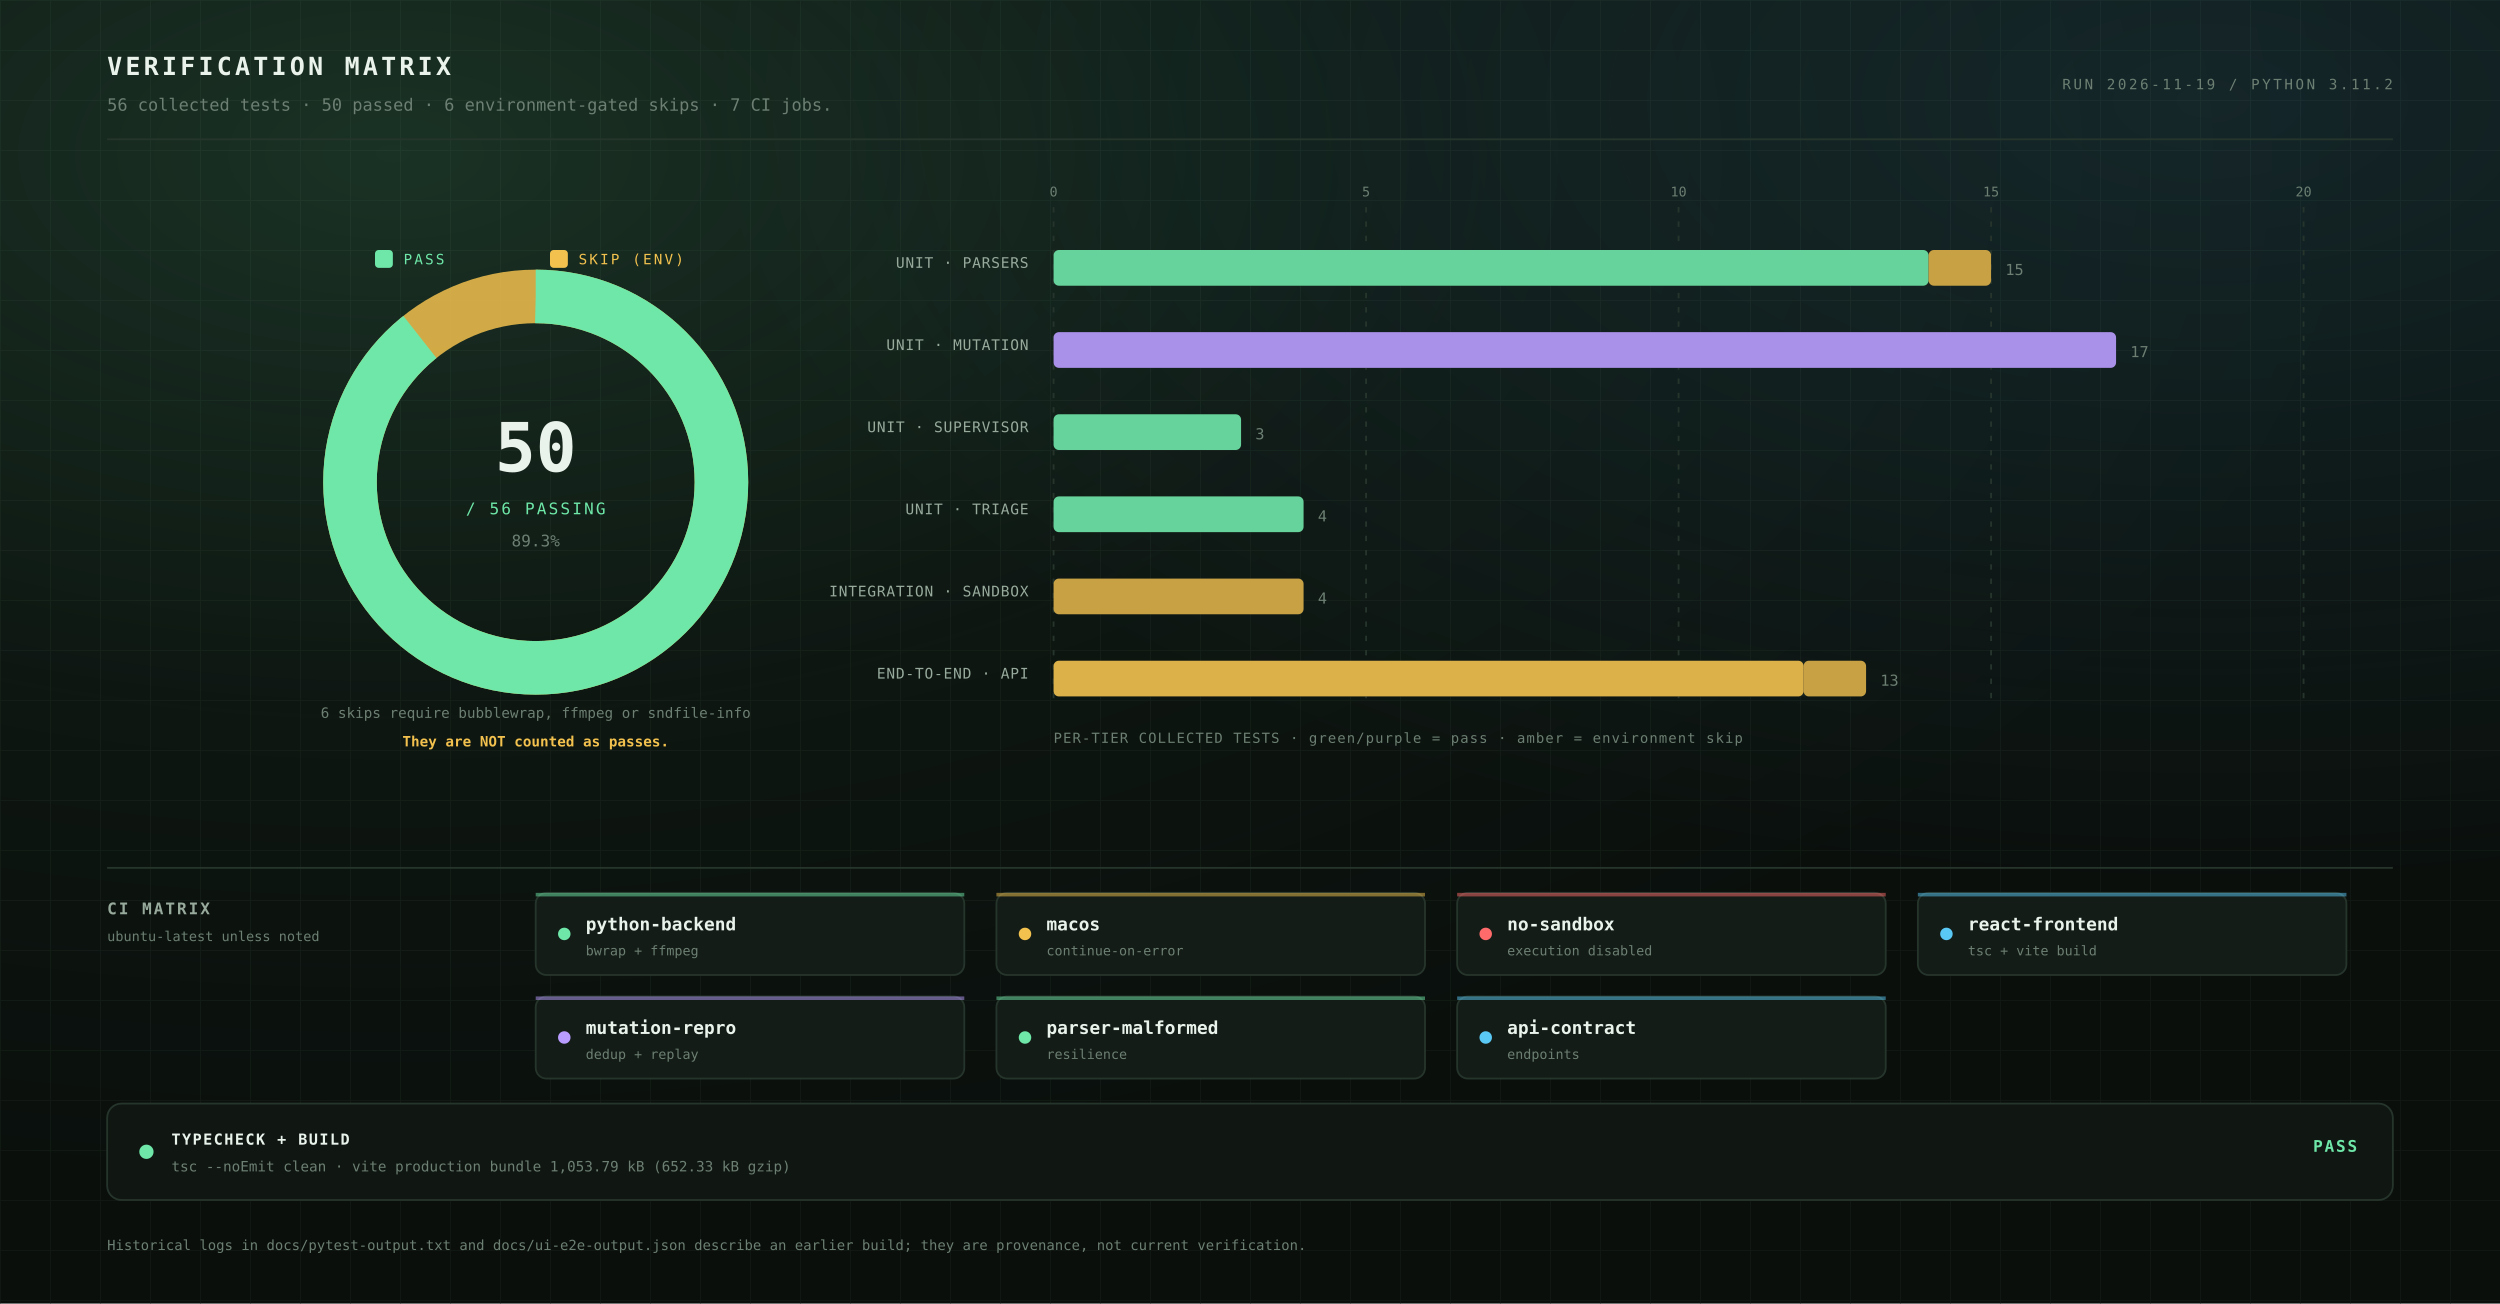
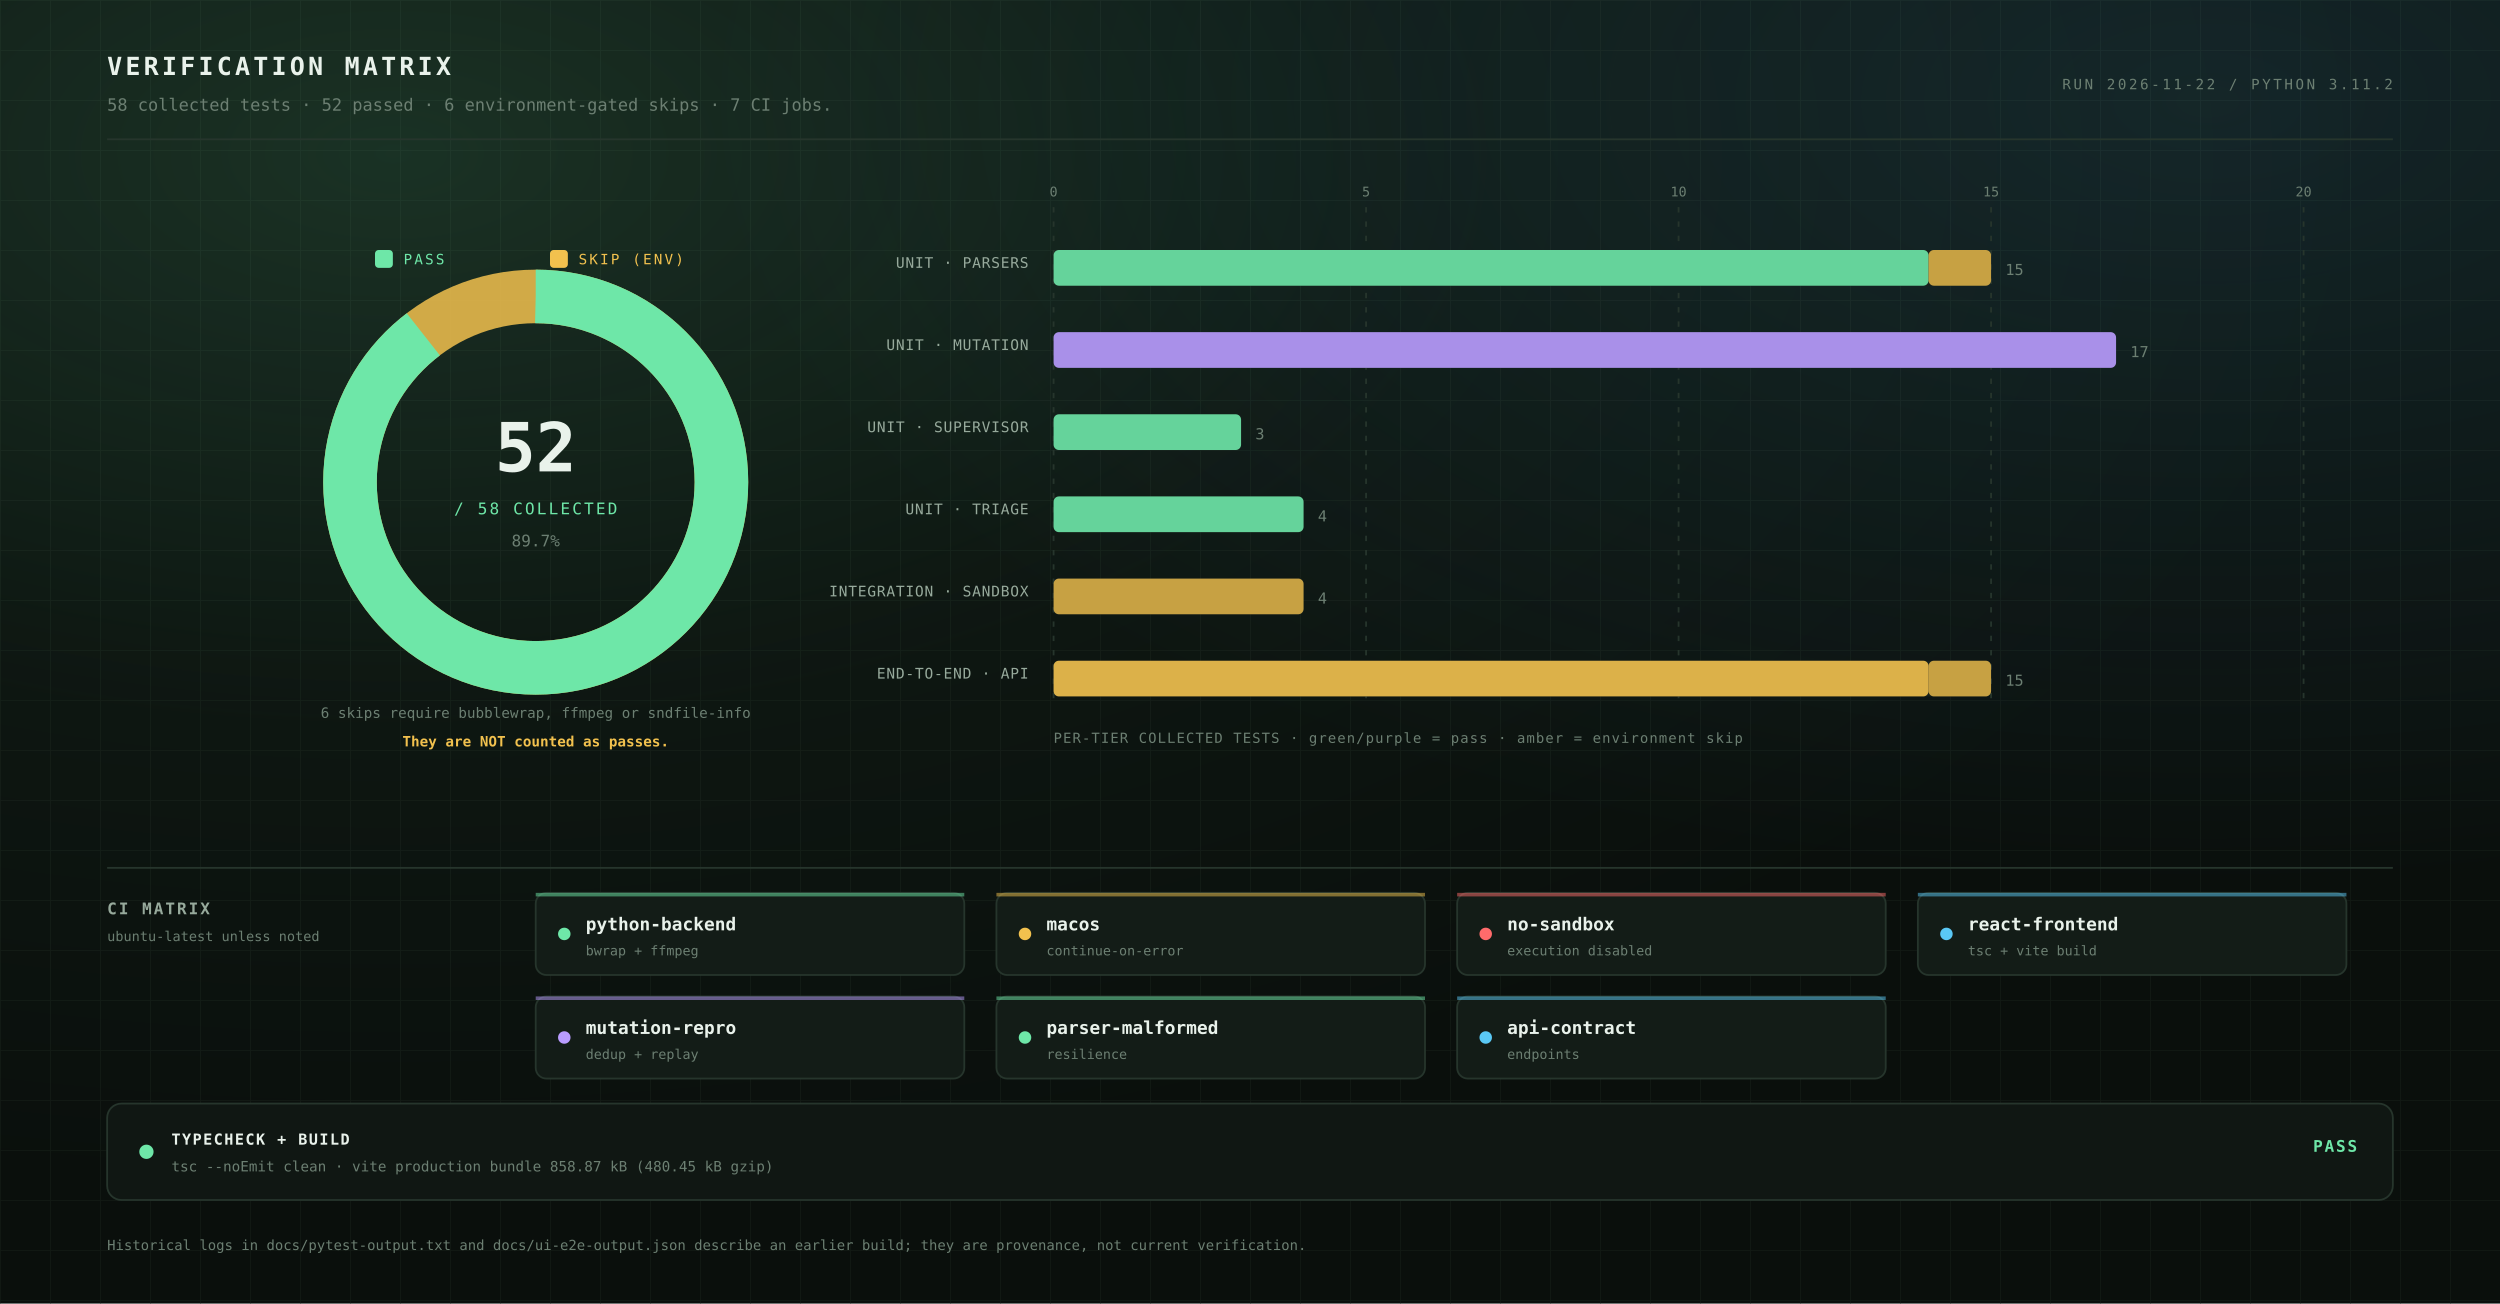
<svg xmlns="http://www.w3.org/2000/svg" width="1400" height="730" viewBox="0 0 1400 730" role="img" aria-label="HEXROT.EXE verification matrix">
  <defs>
    <pattern id="grid" width="28" height="28" patternUnits="userSpaceOnUse">
      <path d="M28 0H0V28" fill="none" stroke="#17211B" stroke-width="1" />
    </pattern>
    <radialGradient id="glow" cx="16%" cy="12%" r="80%">
      <stop offset="0%" stop-color="#6EE7A8" stop-opacity=".16" />
      <stop offset="55%" stop-color="#6EE7A8" stop-opacity=".03" />
      <stop offset="100%" stop-color="#6EE7A8" stop-opacity="0" />
    </radialGradient>
    <radialGradient id="glow2" cx="88%" cy="8%" r="60%">
      <stop offset="0%" stop-color="#5AC8F5" stop-opacity=".12" />
      <stop offset="100%" stop-color="#5AC8F5" stop-opacity="0" />
    </radialGradient>
    <marker id="arrow" viewBox="0 0 10 10" refX="9" refY="5" markerWidth="7" markerHeight="7" orient="auto-start-reverse">
      <path d="M0 0L10 5L0 10z" fill="#5A6E60" />
    </marker>
    <filter id="soft" x="-20%" y="-20%" width="140%" height="140%">
      <feDropShadow dx="0" dy="10" stdDeviation="14" flood-color="#000" flood-opacity=".45" />
    </filter>
  </defs>
  <rect width="1400" height="730" fill="#0A0F0C" />
  <rect width="1400" height="730" fill="url(#grid)" opacity=".55" />
  <rect width="1400" height="730" fill="url(#glow)" />
  <rect width="1400" height="730" fill="url(#glow2)" />
  <text x="60" y="42" font-family="'IBM Plex Mono','DejaVu Sans Mono','SFMono-Regular',Menlo,monospace" font-size="14" font-weight="700" fill="#E9F2EB" text-anchor="start" letter-spacing="1.8" opacity="1.0">VERIFICATION MATRIX</text>
-   <text x="60" y="62" font-family="'IBM Plex Mono','DejaVu Sans Mono','SFMono-Regular',Menlo,monospace" font-size="9.5" font-weight="400" fill="#6C7F72" text-anchor="start" letter-spacing="0" opacity="1.0">56 collected tests · 50 passed · 6 environment-gated skips · 7 CI jobs.</text>
-   <text x="1340" y="50" font-family="'IBM Plex Mono','DejaVu Sans Mono','SFMono-Regular',Menlo,monospace" font-size="8" font-weight="400" fill="#6C7F72" text-anchor="end" letter-spacing="1.4" opacity="1.0">RUN 2026-11-19 / PYTHON 3.11.2</text>
+   <text x="60" y="62" font-family="'IBM Plex Mono','DejaVu Sans Mono','SFMono-Regular',Menlo,monospace" font-size="9.5" font-weight="400" fill="#6C7F72" text-anchor="start" letter-spacing="0" opacity="1.0">58 collected tests · 52 passed · 6 environment-gated skips · 7 CI jobs.</text>
+   <text x="1340" y="50" font-family="'IBM Plex Mono','DejaVu Sans Mono','SFMono-Regular',Menlo,monospace" font-size="8" font-weight="400" fill="#6C7F72" text-anchor="end" letter-spacing="1.4" opacity="1.0">RUN 2026-11-22 / PYTHON 3.11.2</text>
  <line x1="60" y1="78" x2="1340" y2="78" stroke="#26352C" stroke-width="1" opacity="1" />
  <circle cx="300" cy="270" r="104" fill="none" stroke="#F2C14E" stroke-width="30" opacity=".85" />
-   <circle cx="300" cy="270" r="104" fill="none" stroke="#6EE7A8" stroke-width="30" stroke-dasharray="583.44 653.45" stroke-linecap="butt" transform="rotate(-90 300 270)" />
-   <text x="300" y="264" font-family="'IBM Plex Mono','DejaVu Sans Mono','SFMono-Regular',Menlo,monospace" font-size="38" font-weight="700" fill="#E9F2EB" text-anchor="middle" letter-spacing="0" opacity="1.0">50</text>
-   <text x="300" y="288" font-family="'IBM Plex Mono','DejaVu Sans Mono','SFMono-Regular',Menlo,monospace" font-size="9" font-weight="400" fill="#6EE7A8" text-anchor="middle" letter-spacing="1.2" opacity="1.0">/ 56 PASSING</text>
-   <text x="300" y="306" font-family="'IBM Plex Mono','DejaVu Sans Mono','SFMono-Regular',Menlo,monospace" font-size="9" font-weight="400" fill="#6C7F72" text-anchor="middle" letter-spacing="0" opacity="1.0">89.3%</text>
+   <circle cx="300" cy="270" r="104" fill="none" stroke="#6EE7A8" stroke-width="30" stroke-dasharray="585.85 653.45" stroke-linecap="butt" transform="rotate(-90 300 270)" />
+   <text x="300" y="264" font-family="'IBM Plex Mono','DejaVu Sans Mono','SFMono-Regular',Menlo,monospace" font-size="38" font-weight="700" fill="#E9F2EB" text-anchor="middle" letter-spacing="0" opacity="1.0">52</text>
+   <text x="300" y="288" font-family="'IBM Plex Mono','DejaVu Sans Mono','SFMono-Regular',Menlo,monospace" font-size="9" font-weight="400" fill="#6EE7A8" text-anchor="middle" letter-spacing="1.2" opacity="1.0">/ 58 COLLECTED</text>
+   <text x="300" y="306" font-family="'IBM Plex Mono','DejaVu Sans Mono','SFMono-Regular',Menlo,monospace" font-size="9" font-weight="400" fill="#6C7F72" text-anchor="middle" letter-spacing="0" opacity="1.0">89.7%</text>
  <rect x="210" y="140" width="10" height="10" rx="2" fill="#6EE7A8" />
  <text x="226" y="148" font-family="'IBM Plex Mono','DejaVu Sans Mono','SFMono-Regular',Menlo,monospace" font-size="8" font-weight="400" fill="#6EE7A8" text-anchor="start" letter-spacing="1.2" opacity="1.0">PASS</text>
  <rect x="308" y="140" width="10" height="10" rx="2" fill="#F2C14E" />
  <text x="324" y="148" font-family="'IBM Plex Mono','DejaVu Sans Mono','SFMono-Regular',Menlo,monospace" font-size="8" font-weight="400" fill="#F2C14E" text-anchor="start" letter-spacing="1.2" opacity="1.0">SKIP (ENV)</text>
  <text x="300" y="402" font-family="'IBM Plex Mono','DejaVu Sans Mono','SFMono-Regular',Menlo,monospace" font-size="8" font-weight="400" fill="#6C7F72" text-anchor="middle" letter-spacing="0" opacity="1.0">6 skips require bubblewrap, ffmpeg or sndfile-info</text>
  <text x="300" y="418" font-family="'IBM Plex Mono','DejaVu Sans Mono','SFMono-Regular',Menlo,monospace" font-size="8" font-weight="600" fill="#F2C14E" text-anchor="middle" letter-spacing="0" opacity="1.0">They are NOT counted as passes.</text>
  <line x1="590.0" y1="116" x2="590.0" y2="392" stroke="#26352C" stroke-width="1" opacity="1" stroke-dasharray="3 5" />
  <text x="590.0" y="110" font-family="'IBM Plex Mono','DejaVu Sans Mono','SFMono-Regular',Menlo,monospace" font-size="7.5" font-weight="400" fill="#6C7F72" text-anchor="middle" letter-spacing="0" opacity="1.0">0</text>
  <line x1="765.0" y1="116" x2="765.0" y2="392" stroke="#26352C" stroke-width="1" opacity="1" stroke-dasharray="3 5" />
  <text x="765.0" y="110" font-family="'IBM Plex Mono','DejaVu Sans Mono','SFMono-Regular',Menlo,monospace" font-size="7.5" font-weight="400" fill="#6C7F72" text-anchor="middle" letter-spacing="0" opacity="1.0">5</text>
  <line x1="940.0" y1="116" x2="940.0" y2="392" stroke="#26352C" stroke-width="1" opacity="1" stroke-dasharray="3 5" />
  <text x="940.0" y="110" font-family="'IBM Plex Mono','DejaVu Sans Mono','SFMono-Regular',Menlo,monospace" font-size="7.5" font-weight="400" fill="#6C7F72" text-anchor="middle" letter-spacing="0" opacity="1.0">10</text>
  <line x1="1115.0" y1="116" x2="1115.0" y2="392" stroke="#26352C" stroke-width="1" opacity="1" stroke-dasharray="3 5" />
  <text x="1115.0" y="110" font-family="'IBM Plex Mono','DejaVu Sans Mono','SFMono-Regular',Menlo,monospace" font-size="7.5" font-weight="400" fill="#6C7F72" text-anchor="middle" letter-spacing="0" opacity="1.0">15</text>
  <line x1="1290.0" y1="116" x2="1290.0" y2="392" stroke="#26352C" stroke-width="1" opacity="1" stroke-dasharray="3 5" />
  <text x="1290.0" y="110" font-family="'IBM Plex Mono','DejaVu Sans Mono','SFMono-Regular',Menlo,monospace" font-size="7.5" font-weight="400" fill="#6C7F72" text-anchor="middle" letter-spacing="0" opacity="1.0">20</text>
  <text x="576" y="150" font-family="'IBM Plex Mono','DejaVu Sans Mono','SFMono-Regular',Menlo,monospace" font-size="8.2" font-weight="400" fill="#97AA9C" text-anchor="end" letter-spacing="0.4" opacity="1.0">UNIT · PARSERS</text>
  <rect x="590" y="140" width="525.0" height="20" rx="3" fill="#18211B" stroke="#26352C" stroke-width="0" opacity="1.0" />
  <rect x="590" y="140" width="490.0" height="20" rx="3" fill="#6EE7A8" opacity=".9" />
  <rect x="1080.0" y="140" width="35.0" height="20" rx="3" fill="#F2C14E" opacity=".8" />
  <text x="1123.0" y="154" font-family="'IBM Plex Mono','DejaVu Sans Mono','SFMono-Regular',Menlo,monospace" font-size="8.5" font-weight="400" fill="#6C7F72" text-anchor="start" letter-spacing="0" opacity="1.0">15</text>
  <text x="576" y="196" font-family="'IBM Plex Mono','DejaVu Sans Mono','SFMono-Regular',Menlo,monospace" font-size="8.2" font-weight="400" fill="#97AA9C" text-anchor="end" letter-spacing="0.4" opacity="1.0">UNIT · MUTATION</text>
  <rect x="590" y="186" width="595.0" height="20" rx="3" fill="#18211B" stroke="#26352C" stroke-width="0" opacity="1.0" />
  <rect x="590" y="186" width="595.0" height="20" rx="3" fill="#B99CFF" opacity=".9" />
  <text x="1193.0" y="200" font-family="'IBM Plex Mono','DejaVu Sans Mono','SFMono-Regular',Menlo,monospace" font-size="8.5" font-weight="400" fill="#6C7F72" text-anchor="start" letter-spacing="0" opacity="1.0">17</text>
  <text x="576" y="242" font-family="'IBM Plex Mono','DejaVu Sans Mono','SFMono-Regular',Menlo,monospace" font-size="8.2" font-weight="400" fill="#97AA9C" text-anchor="end" letter-spacing="0.4" opacity="1.0">UNIT · SUPERVISOR</text>
  <rect x="590" y="232" width="105.0" height="20" rx="3" fill="#18211B" stroke="#26352C" stroke-width="0" opacity="1.0" />
  <rect x="590" y="232" width="105.0" height="20" rx="3" fill="#6EE7A8" opacity=".9" />
  <text x="703.0" y="246" font-family="'IBM Plex Mono','DejaVu Sans Mono','SFMono-Regular',Menlo,monospace" font-size="8.5" font-weight="400" fill="#6C7F72" text-anchor="start" letter-spacing="0" opacity="1.0">3</text>
  <text x="576" y="288" font-family="'IBM Plex Mono','DejaVu Sans Mono','SFMono-Regular',Menlo,monospace" font-size="8.2" font-weight="400" fill="#97AA9C" text-anchor="end" letter-spacing="0.4" opacity="1.0">UNIT · TRIAGE</text>
  <rect x="590" y="278" width="140.0" height="20" rx="3" fill="#18211B" stroke="#26352C" stroke-width="0" opacity="1.0" />
  <rect x="590" y="278" width="140.0" height="20" rx="3" fill="#6EE7A8" opacity=".9" />
  <text x="738.0" y="292" font-family="'IBM Plex Mono','DejaVu Sans Mono','SFMono-Regular',Menlo,monospace" font-size="8.5" font-weight="400" fill="#6C7F72" text-anchor="start" letter-spacing="0" opacity="1.0">4</text>
  <text x="576" y="334" font-family="'IBM Plex Mono','DejaVu Sans Mono','SFMono-Regular',Menlo,monospace" font-size="8.2" font-weight="400" fill="#97AA9C" text-anchor="end" letter-spacing="0.4" opacity="1.0">INTEGRATION · SANDBOX</text>
  <rect x="590" y="324" width="140.0" height="20" rx="3" fill="#18211B" stroke="#26352C" stroke-width="0" opacity="1.0" />
  <rect x="590.0" y="324" width="140.0" height="20" rx="3" fill="#F2C14E" opacity=".8" />
  <text x="738.0" y="338" font-family="'IBM Plex Mono','DejaVu Sans Mono','SFMono-Regular',Menlo,monospace" font-size="8.5" font-weight="400" fill="#6C7F72" text-anchor="start" letter-spacing="0" opacity="1.0">4</text>
  <text x="576" y="380" font-family="'IBM Plex Mono','DejaVu Sans Mono','SFMono-Regular',Menlo,monospace" font-size="8.2" font-weight="400" fill="#97AA9C" text-anchor="end" letter-spacing="0.4" opacity="1.0">END-TO-END · API</text>
-   <rect x="590" y="370" width="455.0" height="20" rx="3" fill="#18211B" stroke="#26352C" stroke-width="0" opacity="1.0" />
-   <rect x="590" y="370" width="420.0" height="20" rx="3" fill="#F2C14E" opacity=".9" />
-   <rect x="1010.0" y="370" width="35.0" height="20" rx="3" fill="#F2C14E" opacity=".8" />
-   <text x="1053.0" y="384" font-family="'IBM Plex Mono','DejaVu Sans Mono','SFMono-Regular',Menlo,monospace" font-size="8.5" font-weight="400" fill="#6C7F72" text-anchor="start" letter-spacing="0" opacity="1.0">13</text>
+   <rect x="590" y="370" width="525.0" height="20" rx="3" fill="#18211B" stroke="#26352C" stroke-width="0" opacity="1.0" />
+   <rect x="590" y="370" width="490.0" height="20" rx="3" fill="#F2C14E" opacity=".9" />
+   <rect x="1080.0" y="370" width="35.0" height="20" rx="3" fill="#F2C14E" opacity=".8" />
+   <text x="1123.0" y="384" font-family="'IBM Plex Mono','DejaVu Sans Mono','SFMono-Regular',Menlo,monospace" font-size="8.5" font-weight="400" fill="#6C7F72" text-anchor="start" letter-spacing="0" opacity="1.0">15</text>
  <text x="590" y="416" font-family="'IBM Plex Mono','DejaVu Sans Mono','SFMono-Regular',Menlo,monospace" font-size="7.8" font-weight="400" fill="#6C7F72" text-anchor="start" letter-spacing="0.6" opacity="1.0">PER-TIER COLLECTED TESTS  ·  green/purple = pass  ·  amber = environment skip</text>
  <line x1="60" y1="486" x2="1340" y2="486" stroke="#26352C" stroke-width="1" opacity="1" />
  <text x="60" y="512" font-family="'IBM Plex Mono','DejaVu Sans Mono','SFMono-Regular',Menlo,monospace" font-size="9" font-weight="700" fill="#97AA9C" text-anchor="start" letter-spacing="1.1" opacity="1.0">CI MATRIX</text>
  <text x="60" y="527" font-family="'IBM Plex Mono','DejaVu Sans Mono','SFMono-Regular',Menlo,monospace" font-size="7.6" font-weight="400" fill="#6C7F72" text-anchor="start" letter-spacing="0" opacity="1.0">ubuntu-latest unless noted</text>
  <rect x="300" y="500" width="240" height="46" rx="6" fill="#131C17" stroke="#26352C" stroke-width="1" opacity="1.0" />
  <circle cx="316" cy="523.0" r="3.5" fill="#6EE7A8" />
  <text x="328" y="521.0" font-family="'IBM Plex Mono','DejaVu Sans Mono','SFMono-Regular',Menlo,monospace" font-size="10" font-weight="600" fill="#E9F2EB" text-anchor="start" letter-spacing="0" opacity="1.0">python-backend</text>
  <text x="328" y="535.0" font-family="'IBM Plex Mono','DejaVu Sans Mono','SFMono-Regular',Menlo,monospace" font-size="7.5" font-weight="400" fill="#6C7F72" text-anchor="start" letter-spacing="0" opacity="1.0">bwrap + ffmpeg</text>
  <rect x="300" y="500" width="240" height="2" fill="#6EE7A8" opacity=".5" />
  <rect x="558" y="500" width="240" height="46" rx="6" fill="#131C17" stroke="#26352C" stroke-width="1" opacity="1.0" />
  <circle cx="574" cy="523.0" r="3.5" fill="#F2C14E" />
  <text x="586" y="521.0" font-family="'IBM Plex Mono','DejaVu Sans Mono','SFMono-Regular',Menlo,monospace" font-size="10" font-weight="600" fill="#E9F2EB" text-anchor="start" letter-spacing="0" opacity="1.0">macos</text>
  <text x="586" y="535.0" font-family="'IBM Plex Mono','DejaVu Sans Mono','SFMono-Regular',Menlo,monospace" font-size="7.5" font-weight="400" fill="#6C7F72" text-anchor="start" letter-spacing="0" opacity="1.0">continue-on-error</text>
  <rect x="558" y="500" width="240" height="2" fill="#F2C14E" opacity=".5" />
  <rect x="816" y="500" width="240" height="46" rx="6" fill="#131C17" stroke="#26352C" stroke-width="1" opacity="1.0" />
  <circle cx="832" cy="523.0" r="3.5" fill="#FF6B6B" />
  <text x="844" y="521.0" font-family="'IBM Plex Mono','DejaVu Sans Mono','SFMono-Regular',Menlo,monospace" font-size="10" font-weight="600" fill="#E9F2EB" text-anchor="start" letter-spacing="0" opacity="1.0">no-sandbox</text>
  <text x="844" y="535.0" font-family="'IBM Plex Mono','DejaVu Sans Mono','SFMono-Regular',Menlo,monospace" font-size="7.5" font-weight="400" fill="#6C7F72" text-anchor="start" letter-spacing="0" opacity="1.0">execution disabled</text>
  <rect x="816" y="500" width="240" height="2" fill="#FF6B6B" opacity=".5" />
  <rect x="1074" y="500" width="240" height="46" rx="6" fill="#131C17" stroke="#26352C" stroke-width="1" opacity="1.0" />
  <circle cx="1090" cy="523.0" r="3.5" fill="#5AC8F5" />
  <text x="1102" y="521.0" font-family="'IBM Plex Mono','DejaVu Sans Mono','SFMono-Regular',Menlo,monospace" font-size="10" font-weight="600" fill="#E9F2EB" text-anchor="start" letter-spacing="0" opacity="1.0">react-frontend</text>
  <text x="1102" y="535.0" font-family="'IBM Plex Mono','DejaVu Sans Mono','SFMono-Regular',Menlo,monospace" font-size="7.5" font-weight="400" fill="#6C7F72" text-anchor="start" letter-spacing="0" opacity="1.0">tsc + vite build</text>
  <rect x="1074" y="500" width="240" height="2" fill="#5AC8F5" opacity=".5" />
  <rect x="300" y="558" width="240" height="46" rx="6" fill="#131C17" stroke="#26352C" stroke-width="1" opacity="1.0" />
  <circle cx="316" cy="581.0" r="3.5" fill="#B99CFF" />
  <text x="328" y="579.0" font-family="'IBM Plex Mono','DejaVu Sans Mono','SFMono-Regular',Menlo,monospace" font-size="10" font-weight="600" fill="#E9F2EB" text-anchor="start" letter-spacing="0" opacity="1.0">mutation-repro</text>
  <text x="328" y="593.0" font-family="'IBM Plex Mono','DejaVu Sans Mono','SFMono-Regular',Menlo,monospace" font-size="7.5" font-weight="400" fill="#6C7F72" text-anchor="start" letter-spacing="0" opacity="1.0">dedup + replay</text>
  <rect x="300" y="558" width="240" height="2" fill="#B99CFF" opacity=".5" />
  <rect x="558" y="558" width="240" height="46" rx="6" fill="#131C17" stroke="#26352C" stroke-width="1" opacity="1.0" />
  <circle cx="574" cy="581.0" r="3.5" fill="#6EE7A8" />
  <text x="586" y="579.0" font-family="'IBM Plex Mono','DejaVu Sans Mono','SFMono-Regular',Menlo,monospace" font-size="10" font-weight="600" fill="#E9F2EB" text-anchor="start" letter-spacing="0" opacity="1.0">parser-malformed</text>
  <text x="586" y="593.0" font-family="'IBM Plex Mono','DejaVu Sans Mono','SFMono-Regular',Menlo,monospace" font-size="7.5" font-weight="400" fill="#6C7F72" text-anchor="start" letter-spacing="0" opacity="1.0">resilience</text>
  <rect x="558" y="558" width="240" height="2" fill="#6EE7A8" opacity=".5" />
  <rect x="816" y="558" width="240" height="46" rx="6" fill="#131C17" stroke="#26352C" stroke-width="1" opacity="1.0" />
  <circle cx="832" cy="581.0" r="3.5" fill="#5AC8F5" />
  <text x="844" y="579.0" font-family="'IBM Plex Mono','DejaVu Sans Mono','SFMono-Regular',Menlo,monospace" font-size="10" font-weight="600" fill="#E9F2EB" text-anchor="start" letter-spacing="0" opacity="1.0">api-contract</text>
  <text x="844" y="593.0" font-family="'IBM Plex Mono','DejaVu Sans Mono','SFMono-Regular',Menlo,monospace" font-size="7.5" font-weight="400" fill="#6C7F72" text-anchor="start" letter-spacing="0" opacity="1.0">endpoints</text>
  <rect x="816" y="558" width="240" height="2" fill="#5AC8F5" opacity=".5" />
  <rect x="60" y="618" width="1280" height="54" rx="8" fill="#101713" stroke="#26352C" stroke-width="1" opacity="1.0" />
  <circle cx="82" cy="645" r="4" fill="#6EE7A8" />
  <text x="96" y="641" font-family="'IBM Plex Mono','DejaVu Sans Mono','SFMono-Regular',Menlo,monospace" font-size="8.5" font-weight="700" fill="#E9F2EB" text-anchor="start" letter-spacing="0.8" opacity="1.0">TYPECHECK + BUILD</text>
-   <text x="96" y="656" font-family="'IBM Plex Mono','DejaVu Sans Mono','SFMono-Regular',Menlo,monospace" font-size="8" font-weight="400" fill="#6C7F72" text-anchor="start" letter-spacing="0" opacity="1.0">tsc --noEmit clean · vite production bundle 1,053.79 kB (652.33 kB gzip)</text>
+   <text x="96" y="656" font-family="'IBM Plex Mono','DejaVu Sans Mono','SFMono-Regular',Menlo,monospace" font-size="8" font-weight="400" fill="#6C7F72" text-anchor="start" letter-spacing="0" opacity="1.0">tsc --noEmit clean · vite production bundle 858.87 kB (480.45 kB gzip)</text>
  <text x="1320" y="645" font-family="'IBM Plex Mono','DejaVu Sans Mono','SFMono-Regular',Menlo,monospace" font-size="9" font-weight="700" fill="#6EE7A8" text-anchor="end" letter-spacing="1" opacity="1.0">PASS</text>
  <text x="60" y="700" font-family="'IBM Plex Mono','DejaVu Sans Mono','SFMono-Regular',Menlo,monospace" font-size="7.8" font-weight="400" fill="#6C7F72" text-anchor="start" letter-spacing="0" opacity="1.0">Historical logs in docs/pytest-output.txt and docs/ui-e2e-output.json describe an earlier build; they are provenance, not current verification.</text>
</svg>
